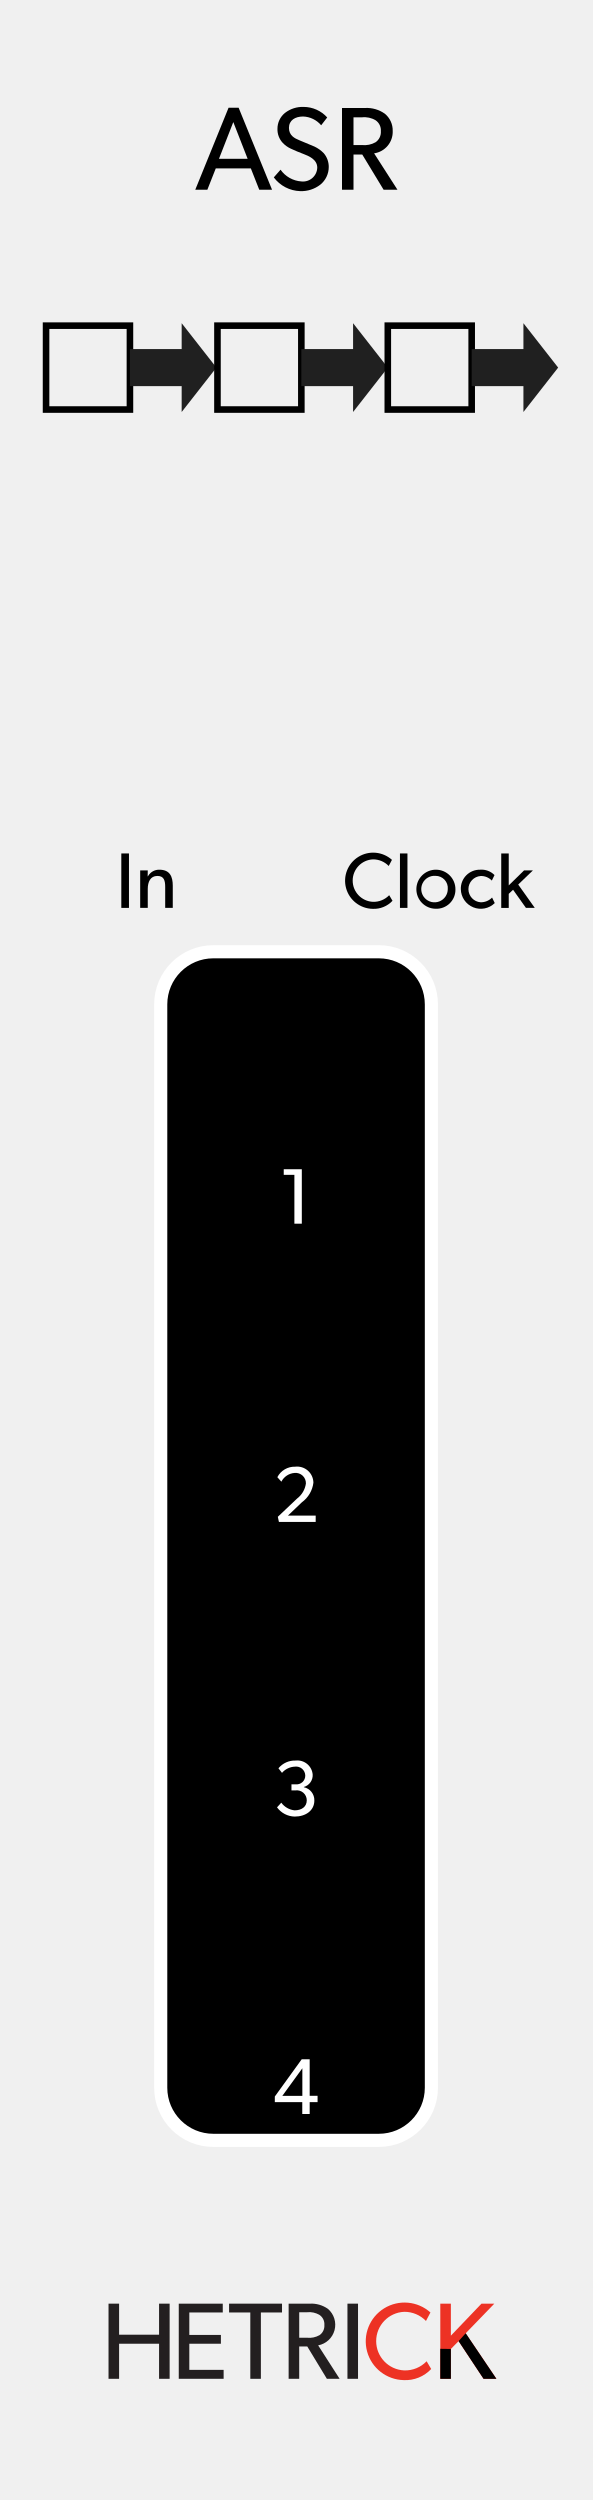
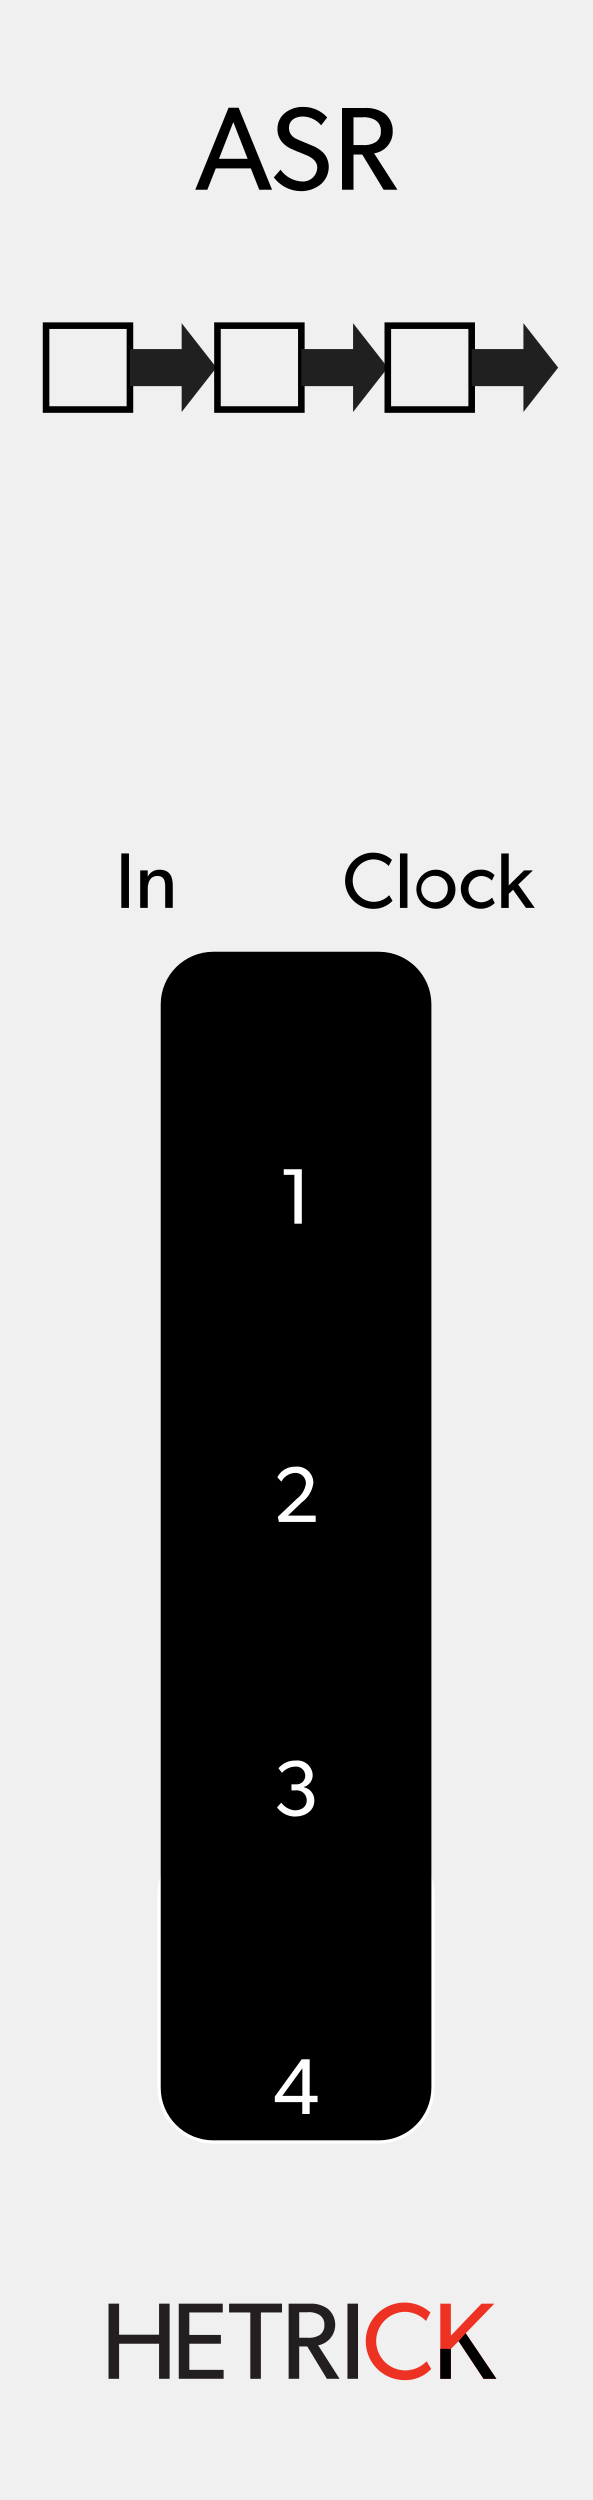
<svg xmlns="http://www.w3.org/2000/svg" id="svg8" width="90" height="380" viewBox="0 0 90 380">
  <g id="layer1">
    <path id="rect817" d="M0,0H90V380H0Z" transform="translate(0 0.00002)" style="fill: #f0f0f0" />
  </g>
  <g>
    <path d="M25.784,361.578H24.178v-5.331H18.102v5.331H16.496V350.155h1.606v4.719h6.076v-4.719h1.606Z" transform="translate(0 0.00002)" style="fill: #231f20" />
    <path d="M33.992,361.578H27.171V350.155h6.689v1.341H28.776v3.411h4.801v1.341h-4.801v3.973h5.215Z" transform="translate(0 0.00002)" style="fill: #231f20" />
    <path d="M42.865,351.496H39.653v10.083h-1.606V351.496H34.819v-1.341h8.046Z" transform="translate(0 0.00002)" style="fill: #231f20" />
    <path d="M51.622,361.578H49.685l-2.98-4.917H45.479v4.917h-1.606V350.155h3.228a4.373,4.373,0,0,1,2.748.795A3.185,3.185,0,0,1,48.36,356.496Zm-3.046-9.702a3.047,3.047,0,0,0-1.92-.414h-1.175v3.874h1.175a3.159,3.159,0,0,0,1.92-.397,1.727,1.727,0,0,0,.729-1.54A1.698,1.698,0,0,0,48.575,351.877Z" transform="translate(0 0.00002)" style="fill: #231f20" />
    <path d="M54.419,361.578H52.813V350.155h1.606Z" transform="translate(0 0.00002)" style="fill: #231f20" />
    <path d="M65.542,360.088A5.355,5.355,0,0,1,61.37,361.777a5.895,5.895,0,1,1,4.056-10.281l-.679,1.291a4.527,4.527,0,0,0-3.311-1.391,4.458,4.458,0,0,0,0,8.907,4.522,4.522,0,0,0,3.411-1.391Z" transform="translate(0 0.00002)" style="fill: #ed3224" />
    <path d="M75.452,361.578H73.499L69.707,355.85l-1.175,1.192v4.536H66.926V350.155h1.606v4.868l4.652-4.868h1.954l-4.354,4.503Z" transform="translate(0 0.00002)" style="fill: #ed3224" />
    <path d="M75.452,361.578H73.499L69.707,355.85l-1.175,1.192v4.536H66.926V357.019l1.606.023,1.175-1.192,1.076-1.192.616.914.497.737Z" transform="translate(0 0.00002)" />
  </g>
  <g>
    <path d="M41.35,28.836H39.405l-1.278-3.241H32.797l-1.278,3.241H29.682l5.06-12.46H36.272Zm-3.709-4.699-2.179-5.582-2.179,5.582Z" transform="translate(0 0.00002)" />
    <path d="M48.674,28.08a4.699,4.699,0,0,1-3.042.972,5.203,5.203,0,0,1-4.015-2.088l1.026-1.17a4.201,4.201,0,0,0,3.151,1.783,2.174,2.174,0,0,0,2.43-2.089c0-1.296-1.386-1.8-2.017-2.052-.648-.252-1.512-.594-1.98-.829a3.998,3.998,0,0,1-1.243-.882,2.984,2.984,0,0,1-.81-2.161,3.091,3.091,0,0,1,1.134-2.395,4.362,4.362,0,0,1,2.863-.918A4.843,4.843,0,0,1,49.736,17.853l-.918,1.188a3.776,3.776,0,0,0-2.737-1.333c-1.224,0-2.16.576-2.16,1.729s.846,1.584,1.603,1.891l2.286.955a4.854,4.854,0,0,1,1.405,1.008,3.203,3.203,0,0,1,.756,2.089A3.459,3.459,0,0,1,48.674,28.08Z" transform="translate(0 0.00002)" />
    <path d="M60.411,28.836H58.305l-3.241-5.348h-1.332v5.348H51.984V16.413h3.512a4.754,4.754,0,0,1,2.988.864,3.274,3.274,0,0,1,1.207,2.629,3.304,3.304,0,0,1-2.827,3.403ZM57.098,18.285a3.311,3.311,0,0,0-2.088-.45H53.731v4.213h1.278a3.433,3.433,0,0,0,2.088-.432,1.878,1.878,0,0,0,.793-1.674A1.847,1.847,0,0,0,57.098,18.285Z" transform="translate(0 0.00002)" />
  </g>
  <g>
    <path d="M19.603,138H18.44v-8.275H19.603Z" transform="translate(0 0.00002)" />
    <path d="M26.261,138H25.109v-3.178c0-.959-.167-1.679-1.187-1.679-1.067,0-1.463.899-1.463,1.991V138H21.308v-5.697H22.459l-.012.899h.036a1.925,1.925,0,0,1,1.739-1.007c1.619,0,2.039,1.067,2.039,2.435Z" transform="translate(0 0.00002)" />
  </g>
  <g>
    <path d="M59.661,136.92a3.88,3.88,0,0,1-3.022,1.224,4.271,4.271,0,1,1,2.938-7.448l-.492.936a3.278,3.278,0,0,0-2.398-1.007,3.23,3.23,0,0,0,0,6.453,3.275,3.275,0,0,0,2.471-1.008Z" transform="translate(0 0.00002)" />
    <path d="M61.932,138H60.793v-8.275h1.139Z" transform="translate(0 0.00002)" />
    <path d="M66.215,138.131a2.969,2.969,0,1,1,3.011-2.962A2.888,2.888,0,0,1,66.215,138.131Zm0-5.001a2.016,2.016,0,1,0,1.847,2.003A1.853,1.853,0,0,0,66.215,133.13Z" transform="translate(0 0.00002)" />
    <path d="M75.202,137.268a3.034,3.034,0,0,1-5.157-2.111,2.874,2.874,0,0,1,2.914-2.962,2.774,2.774,0,0,1,2.207.815l-.408.839a2.246,2.246,0,0,0-1.703-.695,2.002,2.002,0,0,0,.012,3.994,2.368,2.368,0,0,0,1.728-.72Z" transform="translate(0 0.00002)" />
    <path d="M81.286,138H79.942l-1.955-2.758-.659.624v2.135H76.188v-8.275h1.14v4.857l2.326-2.279H80.998l-2.231,2.146Z" transform="translate(0 0.00002)" />
  </g>
  <rect x="24.429" y="280" width="41.142" height="45.333" rx="8" ry="8" style="stroke: #fff;stroke-miterlimit: 10" />
-   <rect x="24.429" y="144.667" width="41.142" height="180.667" rx="8" ry="8" style="stroke: #fff;stroke-miterlimit: 10;stroke-width: 1.996px" />
+   <rect x="24.429" y="144.667" width="41.142" height="180.667" rx="8" ry="8" />
  <path d="M45.875,186H44.747v-7.424H43.128v-.852h2.747Z" transform="translate(0 0.00002)" style="fill: #fff" />
  <g>
    <rect x="7" y="49.5" width="12.75" height="12.75" style="fill: none;stroke: #000;stroke-miterlimit: 10" />
    <polygon points="27.613 62.625 32.893 55.875 27.613 49.125 27.613 53.063 19.75 53.063 19.75 58.688 27.613 58.688 27.613 62.625" style="fill: #202020" />
    <rect x="33.054" y="49.5" width="12.75" height="12.75" style="fill: none;stroke: #000;stroke-miterlimit: 10" />
    <polygon points="53.667 62.625 58.946 55.875 53.667 49.125 53.667 53.063 45.804 53.063 45.804 58.688 53.667 58.688 53.667 62.625" style="fill: #202020" />
    <rect x="58.946" y="49.5" width="12.75" height="12.75" style="fill: none;stroke: #000;stroke-miterlimit: 10" />
    <polygon points="79.56 62.625 84.839 55.875 79.56 49.125 79.56 53.063 71.696 53.063 71.696 58.688 79.56 58.688 79.56 62.625" style="fill: #202020" />
  </g>
  <path d="M48.271,319.522H47.072V321.333h-1.127v-1.811H41.772v-.852l4.089-5.661h1.211v5.553h1.199Zm-2.314-.947V314.377l-3.046,4.198Z" transform="translate(0 0.00002)" style="fill: #fff" />
  <path d="M44.794,276.12a3.411,3.411,0,0,1-2.687-1.403l.648-.708A2.879,2.879,0,0,0,44.77,275.172c1.08,0,1.859-.539,1.859-1.535a1.517,1.517,0,0,0-1.715-1.499h-.612v-.923h.612a1.321,1.321,0,0,0,1.487-1.344,1.392,1.392,0,0,0-1.559-1.343,2.739,2.739,0,0,0-1.979.947l-.54-.696a3.226,3.226,0,0,1,2.615-1.175,2.333,2.333,0,0,1,2.59,2.146,1.858,1.858,0,0,1-1.344,1.871v.036a2.004,2.004,0,0,1,1.596,2.026C47.78,275.196,46.473,276.12,44.794,276.12Z" transform="translate(0 0.00002)" style="fill: #fff" />
  <path d="M47.984,231.333H42.396l-.168-.779,2.926-2.771a3.46,3.46,0,0,0,1.343-2.291,1.563,1.563,0,0,0-1.703-1.606,2.45,2.45,0,0,0-2.027,1.331l-.611-.684a2.949,2.949,0,0,1,2.71-1.596,2.476,2.476,0,0,1,2.771,2.435,4.321,4.321,0,0,1-1.751,2.975L43.763,230.374h4.222Z" transform="translate(0 0.00002)" style="fill: #fff" />
</svg>
